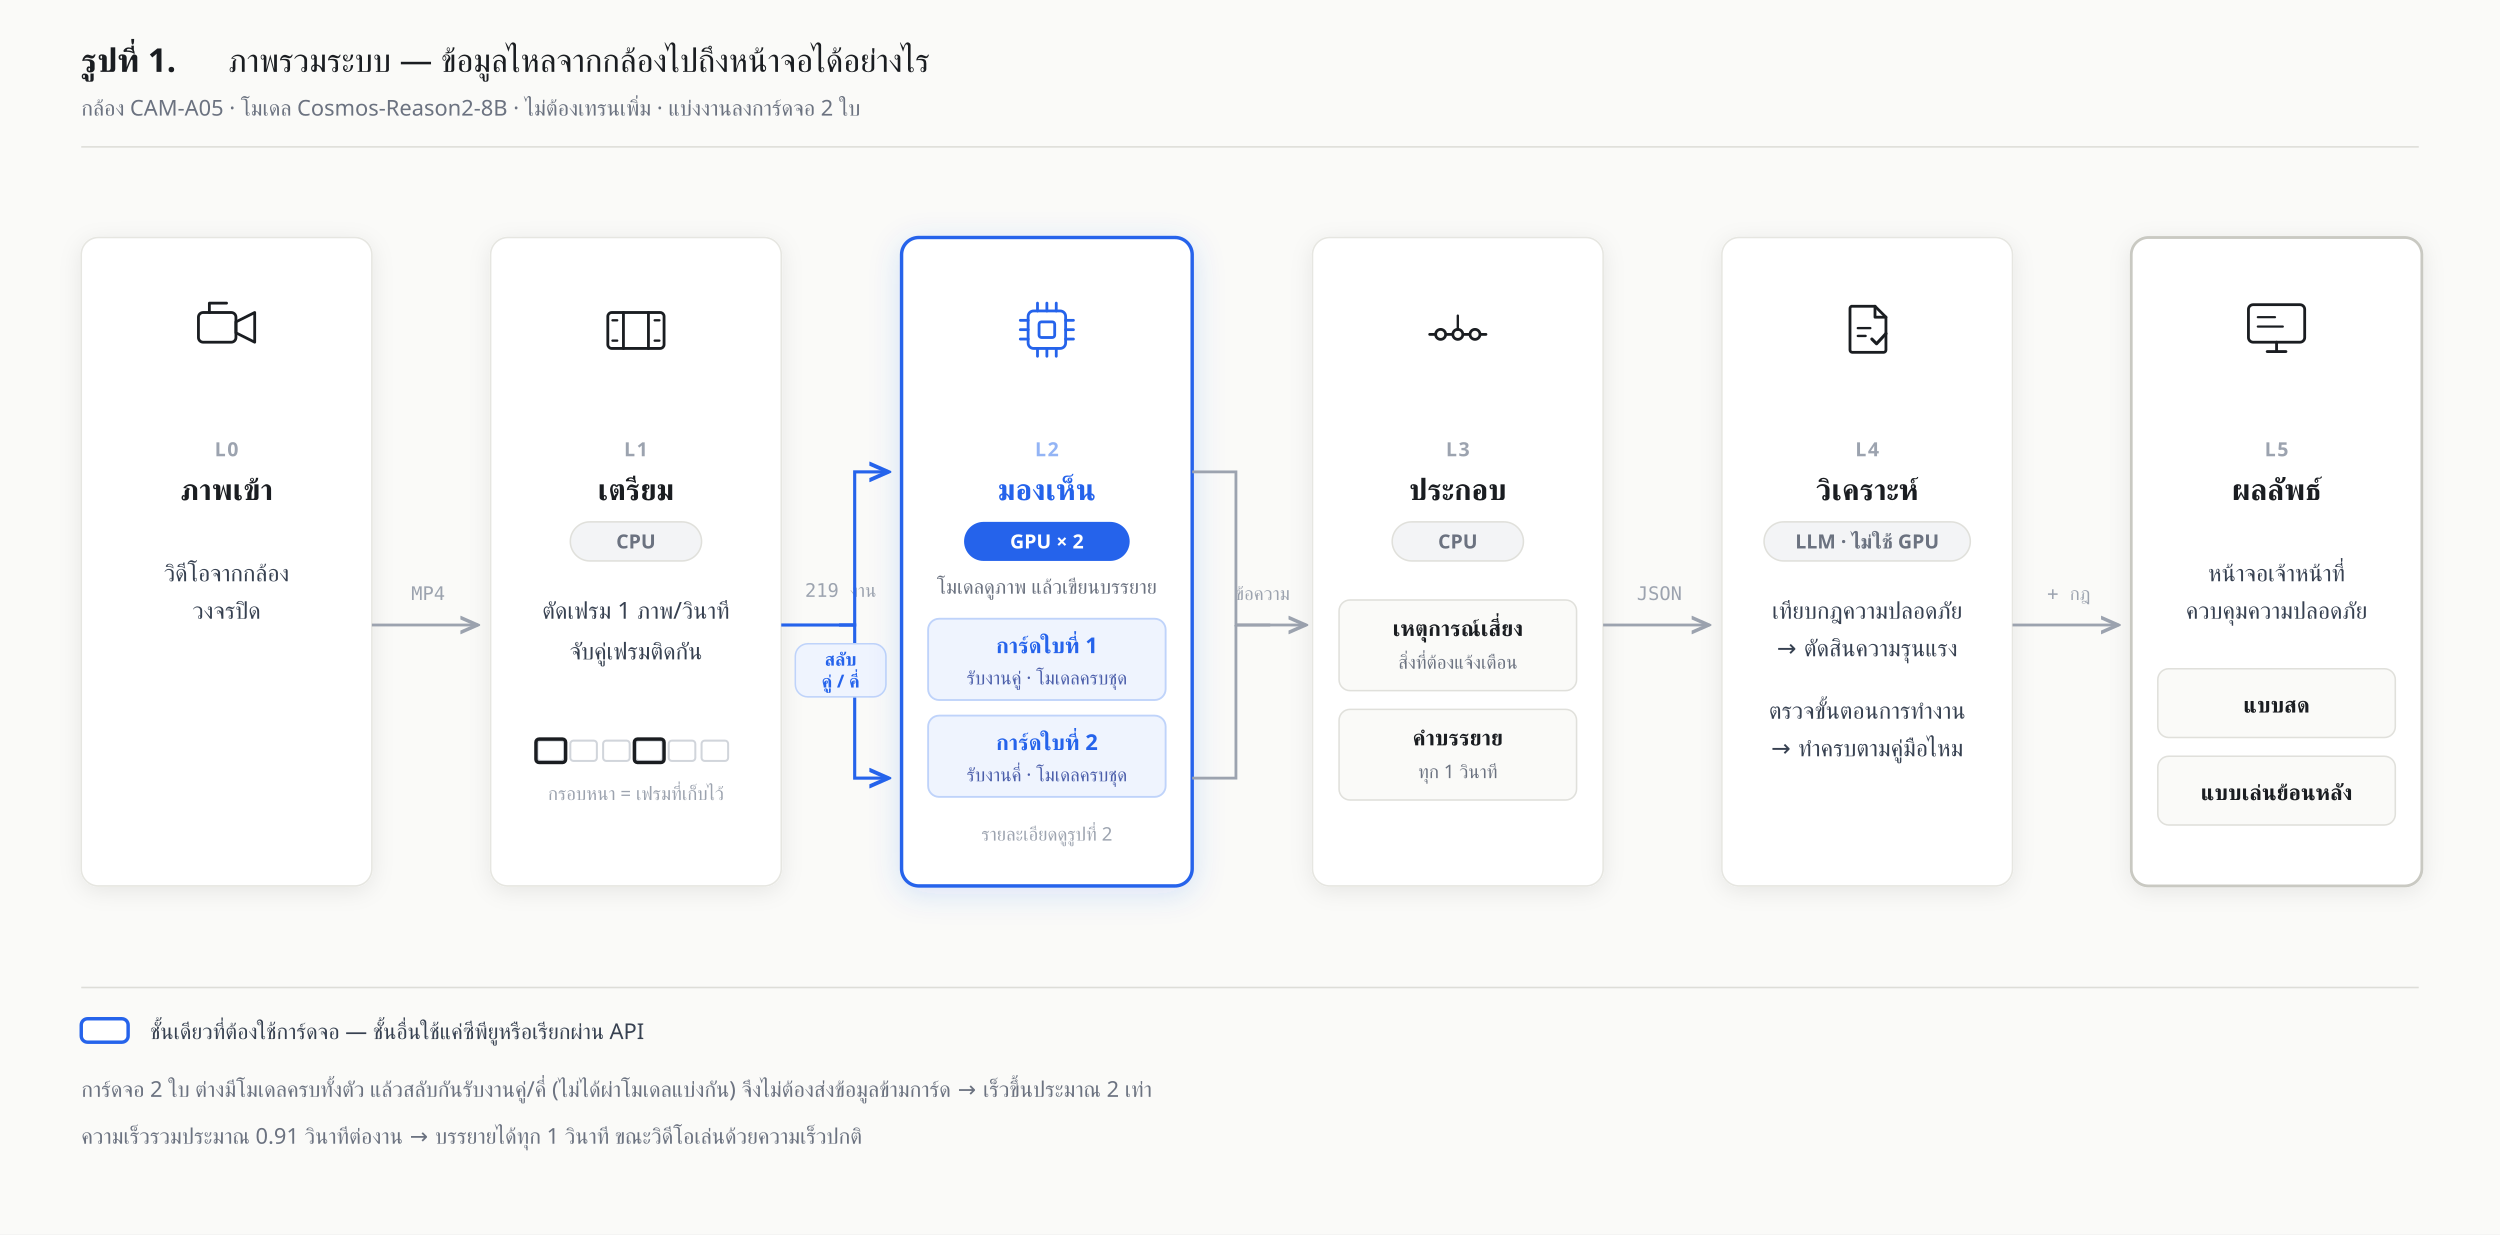
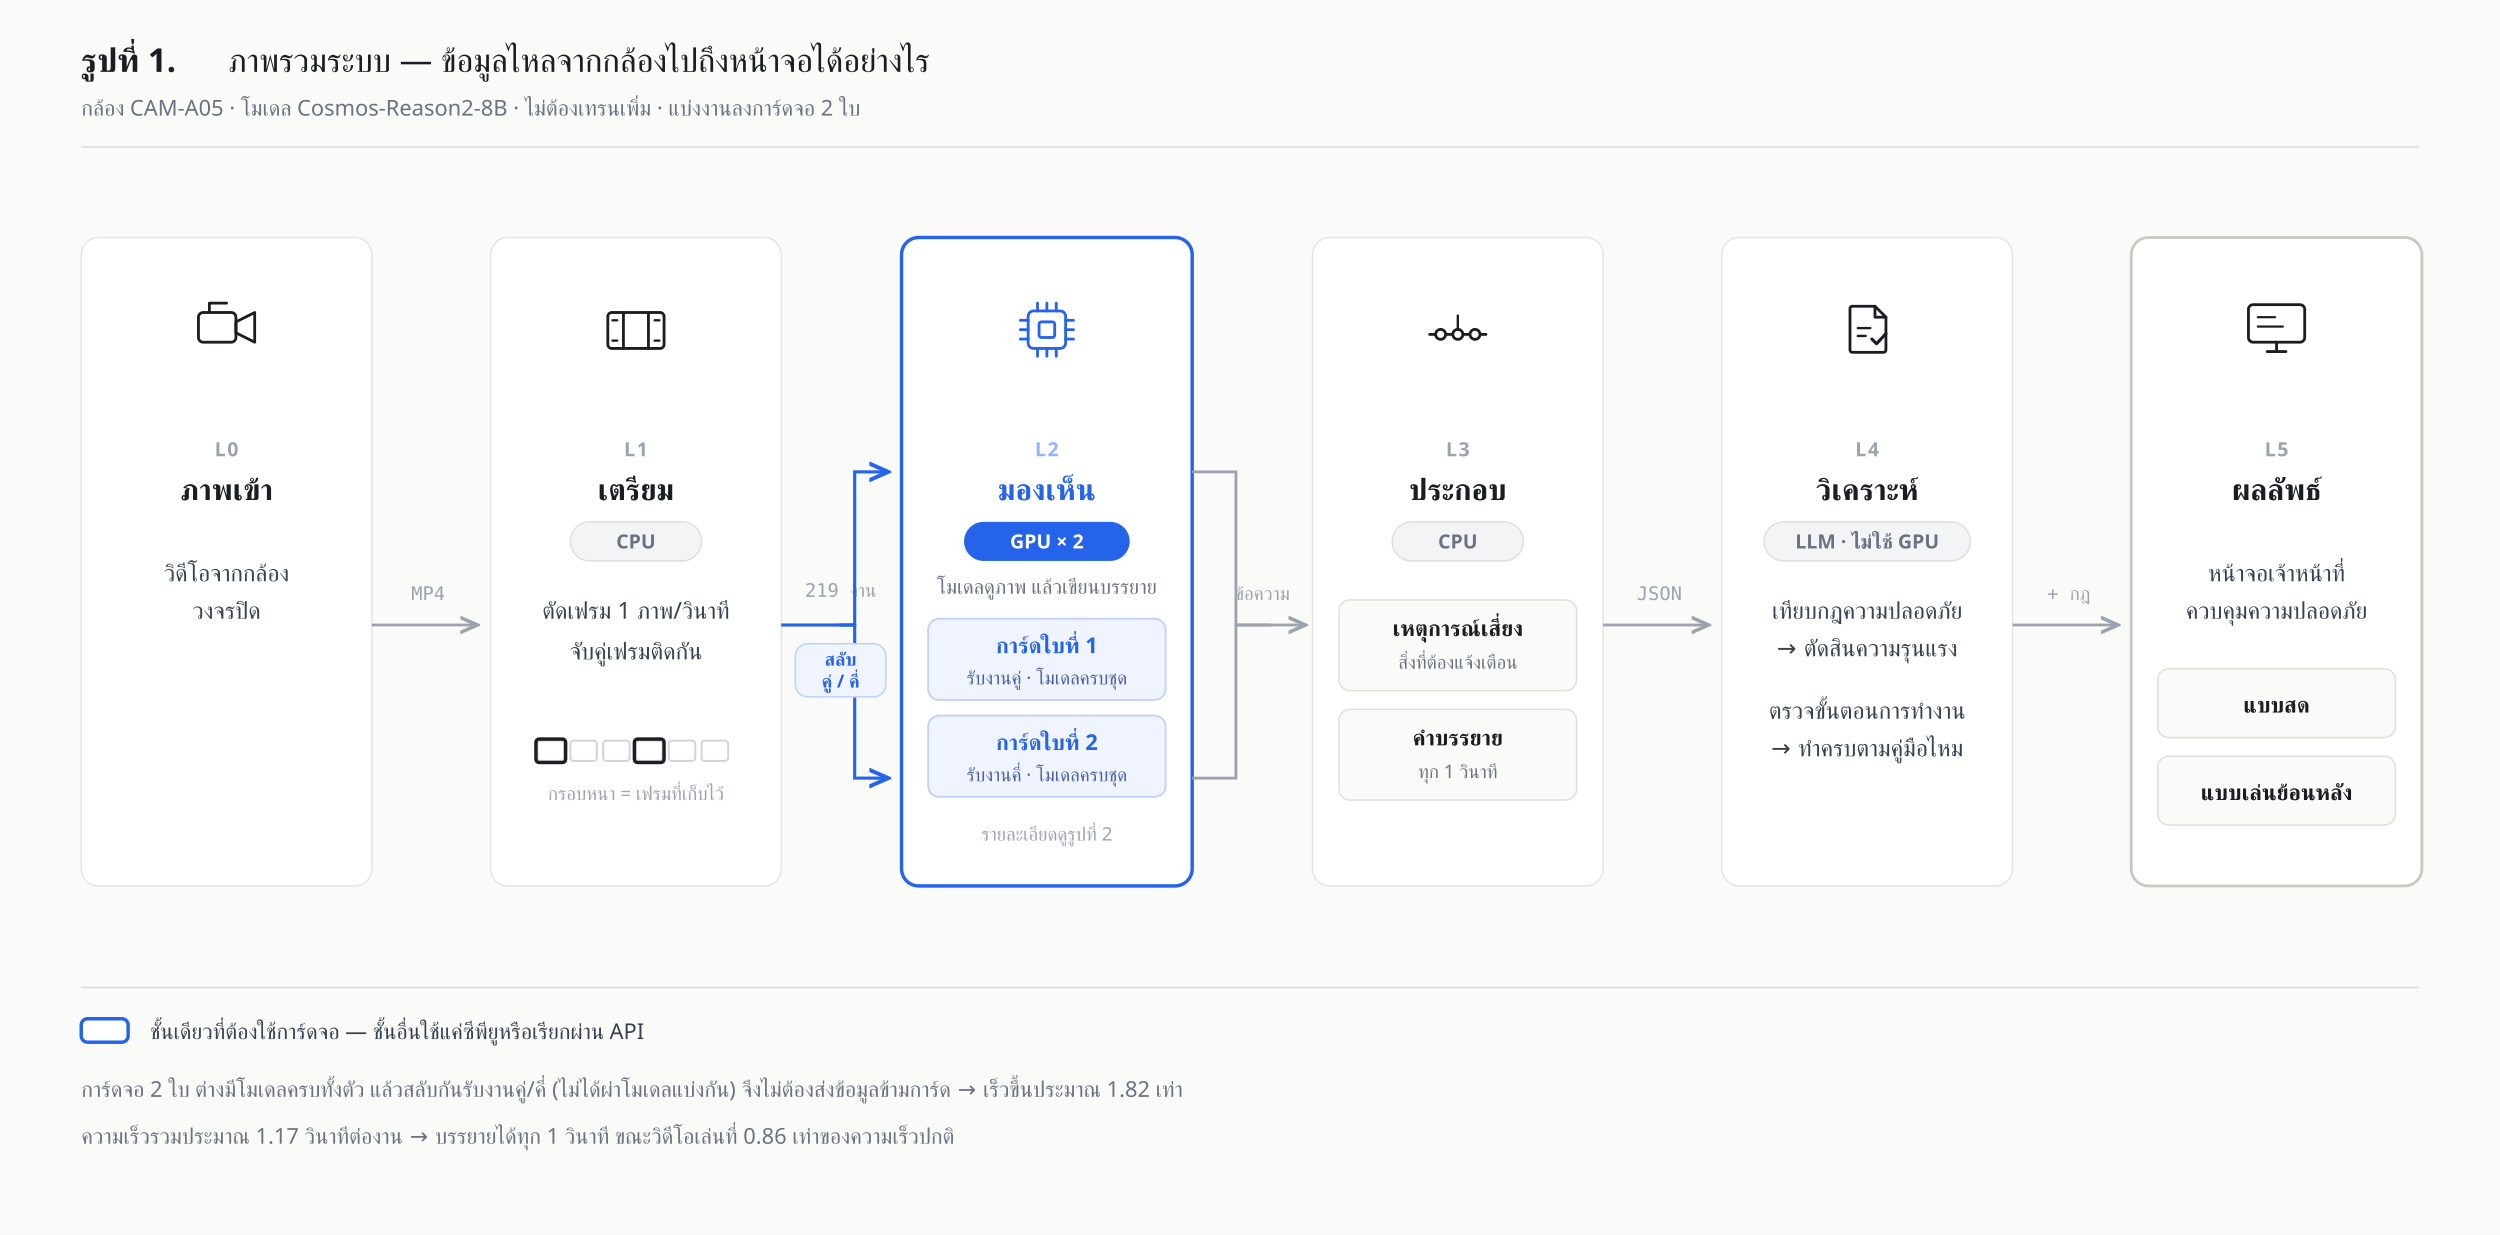
<svg xmlns="http://www.w3.org/2000/svg" viewBox="0 0 1600 790" width="1600" height="790" font-family="'Leelawadee UI', 'Segoe UI', Tahoma, sans-serif">
  <defs>
    <filter id="p1sh" x="-30%" y="-30%" width="160%" height="160%">
      <feDropShadow dx="0" dy="3" stdDeviation="7" flood-color="#1A1D21" flood-opacity="0.08" />
    </filter>
    <filter id="p1shB" x="-30%" y="-30%" width="160%" height="160%">
      <feDropShadow dx="0" dy="4" stdDeviation="10" flood-color="#2563EB" flood-opacity="0.16" />
    </filter>
    <marker id="p1a" viewBox="0 0 10 10" refX="9" refY="5" markerWidth="7" markerHeight="7" orient="auto">
      <path d="M0,1.2 L8.6,5 L0,8.8" fill="none" stroke="#9CA3AF" stroke-width="1.8" stroke-linecap="round" />
    </marker>
    <marker id="p1ab" viewBox="0 0 10 10" refX="9" refY="5" markerWidth="7" markerHeight="7" orient="auto">
      <path d="M0,1.2 L8.6,5 L0,8.8" fill="none" stroke="#2563EB" stroke-width="1.8" stroke-linecap="round" />
    </marker>
    <g id="p1cam" fill="none" stroke="#1A1D21" stroke-width="1.8" stroke-linejoin="round" stroke-linecap="round">
      <rect x="1" y="8" width="24" height="19" rx="3" />
      <path d="M25,14 L37,8 L37,27 L25,21 Z" />
      <path d="M8,8 L8,2 L19,2" />
    </g>
    <g id="p1film" fill="none" stroke="#1A1D21" stroke-width="1.8" stroke-linecap="round">
      <rect x="1" y="6" width="36" height="23" rx="2.5" />
      <path d="M11,6 V29 M27,6 V29" />
      <path d="M4,11 h3 M4,24 h3 M31,11 h3 M31,24 h3" stroke-width="1.5" />
    </g>
    <g id="p1chip" fill="none" stroke="#2563EB" stroke-width="1.8" stroke-linecap="round">
      <rect x="7" y="7" width="24" height="24" rx="3.5" />
      <rect x="14" y="14" width="10" height="10" rx="1.5" />
      <path d="M13,7 V2 M19,7 V2 M25,7 V2 M13,31 V36 M19,31 V36 M25,31 V36 M7,13 H2 M7,19 H2 M7,25 H2 M31,13 H36 M31,19 H36 M31,25 H36" />
    </g>
    <g id="p1tl" fill="none" stroke="#1A1D21" stroke-width="1.8" stroke-linecap="round">
      <path d="M1,20 H37" />
      <circle cx="8" cy="20" r="3.2" fill="#FAFAF8" />
      <circle cx="19" cy="20" r="3.2" fill="#FAFAF8" />
      <circle cx="30" cy="20" r="3.2" fill="#FAFAF8" />
      <path d="M19,17 V8" stroke-width="1.5" />
    </g>
    <g id="p1doc" fill="none" stroke="#1A1D21" stroke-width="1.8" stroke-linejoin="round" stroke-linecap="round">
      <path d="M6,2 h15 l7,7 v21 a1.5,1.5 0 0 1 -1.5,1.5 h-20 a1.5,1.5 0 0 1 -1.5,-1.5 V3.5 A1.5,1.5 0 0 1 6,2 z" />
      <path d="M21,2 v7 h7" />
      <path d="M10,16 h8 M10,21 h5" stroke-width="1.5" />
      <path d="M19,23 l3,3 l6,-6.5" stroke-width="2" />
    </g>
    <g id="p1mon" fill="none" stroke="#1A1D21" stroke-width="1.8" stroke-linejoin="round" stroke-linecap="round">
      <rect x="1" y="3" width="36" height="24" rx="3" />
      <path d="M13,33 h12 M19,27 v6" />
      <path d="M7,11 h11 M7,17 h16" stroke-width="1.4" />
    </g>
  </defs>
  <rect x="0" y="0" width="1600" height="790" fill="#FAFAF8" />
  <text x="52" y="46" font-size="21" font-weight="700" fill="#1A1D21">รูปที่ 1.</text>
  <text x="146" y="46" font-size="21" fill="#1A1D21">ภาพรวมระบบ — ข้อมูลไหลจากกล้องไปถึงหน้าจอได้อย่างไร</text>
  <text x="52" y="74" font-size="14" fill="#6B7280">กล้อง CAM-A05 · โมเดล Cosmos-Reason2-8B · ไม่ต้องเทรนเพิ่ม · แบ่งงานลงการ์ดจอ 2 ใบ</text>
  <line x1="52" y1="94" x2="1548" y2="94" stroke="#DDDDD8" stroke-width="1" />
-   <rect x="52" y="152" width="186" height="415" rx="11" fill="#FFFFFF" stroke="#E6E6E1" stroke-width="1" filter="url(#p1sh)" />
+   <rect x="52" y="152" width="186" height="415" rx="11" fill="#FFFFFF" stroke="#E6E6E1" stroke-width="1" />
  <use href="#p1cam" x="126" y="192" />
  <text x="145" y="292" text-anchor="middle" font-size="12.5" font-weight="700" fill="#9CA3AF" letter-spacing="1">L0</text>
  <text x="145" y="320" text-anchor="middle" font-size="19" font-weight="700" fill="#1A1D21">ภาพเข้า</text>
  <text x="145" y="372" text-anchor="middle" font-size="15" fill="#374151">วิดีโอจากกล้อง</text>
  <text x="145" y="396" text-anchor="middle" font-size="15" fill="#374151">วงจรปิด</text>
  <line x1="238" y1="400" x2="306" y2="400" stroke="#9CA3AF" stroke-width="1.8" marker-end="url(#p1a)" />
  <text x="274" y="384" text-anchor="middle" font-size="12" fill="#9CA3AF" font-family="Consolas, monospace">MP4</text>
-   <rect x="314" y="152" width="186" height="415" rx="11" fill="#FFFFFF" stroke="#E6E6E1" stroke-width="1" filter="url(#p1sh)" />
+   <rect x="314" y="152" width="186" height="415" rx="11" fill="#FFFFFF" stroke="#E6E6E1" stroke-width="1" />
  <use href="#p1film" x="388" y="194" />
  <text x="407" y="292" text-anchor="middle" font-size="12.5" font-weight="700" fill="#9CA3AF" letter-spacing="1">L1</text>
  <text x="407" y="320" text-anchor="middle" font-size="19" font-weight="700" fill="#1A1D21">เตรียม</text>
  <rect x="365" y="334" width="84" height="25" rx="12.5" fill="#F3F4F6" stroke="#E0E0DB" />
  <text x="407" y="351" text-anchor="middle" font-size="12.5" font-weight="700" fill="#6B7280">CPU</text>
  <text x="407" y="396" text-anchor="middle" font-size="15" fill="#374151">ตัดเฟรม 1 ภาพ/วินาที</text>
  <text x="407" y="422" text-anchor="middle" font-size="15" fill="#374151">จับคู่เฟรมติดกัน</text>
  <g stroke="#D1D5DB" fill="#FFFFFF" stroke-width="1.3">
    <rect x="344" y="474" width="17" height="13" rx="2" />
    <rect x="365" y="474" width="17" height="13" rx="2" />
    <rect x="386" y="474" width="17" height="13" rx="2" />
    <rect x="407" y="474" width="17" height="13" rx="2" />
    <rect x="428" y="474" width="17" height="13" rx="2" />
    <rect x="449" y="474" width="17" height="13" rx="2" />
  </g>
  <rect x="343" y="473" width="19" height="15" rx="2" fill="none" stroke="#1A1D21" stroke-width="2.2" />
  <rect x="406" y="473" width="19" height="15" rx="2" fill="none" stroke="#1A1D21" stroke-width="2.2" />
  <text x="407" y="512" text-anchor="middle" font-size="12" fill="#9CA3AF">กรอบหนา = เฟรมที่เก็บไว้</text>
  <path d="M500,400 L537,400" fill="none" stroke="#2563EB" stroke-width="2" />
  <text x="538" y="382" text-anchor="middle" font-size="12" fill="#9CA3AF" font-family="Consolas, monospace">219 งาน</text>
  <path d="M537,400 L547,400 L547,302 L569,302" fill="none" stroke="#2563EB" stroke-width="2" marker-end="url(#p1ab)" />
  <path d="M537,400 L547,400 L547,498 L569,498" fill="none" stroke="#2563EB" stroke-width="2" marker-end="url(#p1ab)" />
  <rect x="509" y="412" width="58" height="34" rx="8" fill="#EFF4FE" stroke="#BFD3FA" />
  <text x="538" y="426" text-anchor="middle" font-size="11.5" font-weight="700" fill="#2563EB">สลับ</text>
  <text x="538" y="440" text-anchor="middle" font-size="11.5" font-weight="700" fill="#2563EB">คู่ / คี่</text>
-   <rect x="577" y="152" width="186" height="415" rx="11" fill="#FFFFFF" stroke="#2563EB" stroke-width="2.2" filter="url(#p1shB)" />
+   <rect x="577" y="152" width="186" height="415" rx="11" fill="#FFFFFF" stroke="#2563EB" stroke-width="2.2" />
  <use href="#p1chip" x="651" y="192" />
  <text x="670" y="292" text-anchor="middle" font-size="12.5" font-weight="700" fill="#93B4F5" letter-spacing="1">L2</text>
  <text x="670" y="320" text-anchor="middle" font-size="19" font-weight="700" fill="#2563EB">มองเห็น</text>
  <rect x="617" y="334" width="106" height="25" rx="12.5" fill="#2563EB" />
  <text x="670" y="351" text-anchor="middle" font-size="12.5" font-weight="700" fill="#FFFFFF">GPU × 2</text>
  <text x="670" y="380" text-anchor="middle" font-size="13" fill="#6B7280">โมเดลดูภาพ แล้วเขียนบรรยาย</text>
  <rect x="594" y="396" width="152" height="52" rx="7" fill="#EFF4FE" stroke="#BFD3FA" stroke-width="1.2" />
  <text x="670" y="418" text-anchor="middle" font-size="14" font-weight="700" fill="#2563EB">การ์ดใบที่ 1</text>
  <text x="670" y="438" text-anchor="middle" font-size="12" fill="#4B5EAA">รับงานคู่ · โมเดลครบชุด</text>
  <rect x="594" y="458" width="152" height="52" rx="7" fill="#EFF4FE" stroke="#BFD3FA" stroke-width="1.2" />
  <text x="670" y="480" text-anchor="middle" font-size="14" font-weight="700" fill="#2563EB">การ์ดใบที่ 2</text>
  <text x="670" y="500" text-anchor="middle" font-size="12" fill="#4B5EAA">รับงานคี่ · โมเดลครบชุด</text>
  <text x="670" y="538" text-anchor="middle" font-size="12" fill="#9CA3AF">รายละเอียดดูรูปที่ 2</text>
  <path d="M763,302 L791,302 L791,400 L813,400" fill="none" stroke="#9CA3AF" stroke-width="1.8" />
  <path d="M763,498 L791,498 L791,400" fill="none" stroke="#9CA3AF" stroke-width="1.8" />
  <line x1="791" y1="400" x2="836" y2="400" stroke="#9CA3AF" stroke-width="1.8" marker-end="url(#p1a)" />
  <text x="808" y="384" text-anchor="middle" font-size="12" fill="#9CA3AF" font-family="Consolas, monospace">ข้อความ</text>
-   <rect x="840" y="152" width="186" height="415" rx="11" fill="#FFFFFF" stroke="#E6E6E1" stroke-width="1" filter="url(#p1sh)" />
+   <rect x="840" y="152" width="186" height="415" rx="11" fill="#FFFFFF" stroke="#E6E6E1" stroke-width="1" />
  <use href="#p1tl" x="914" y="194" />
  <text x="933" y="292" text-anchor="middle" font-size="12.5" font-weight="700" fill="#9CA3AF" letter-spacing="1">L3</text>
  <text x="933" y="320" text-anchor="middle" font-size="19" font-weight="700" fill="#1A1D21">ประกอบ</text>
  <rect x="891" y="334" width="84" height="25" rx="12.5" fill="#F3F4F6" stroke="#E0E0DB" />
  <text x="933" y="351" text-anchor="middle" font-size="12.5" font-weight="700" fill="#6B7280">CPU</text>
  <rect x="857" y="384" width="152" height="58" rx="7" fill="#FAFAF8" stroke="#E0E0DB" />
  <text x="933" y="407" text-anchor="middle" font-size="14" font-weight="700" fill="#1A1D21">เหตุการณ์เสี่ยง</text>
  <text x="933" y="428" text-anchor="middle" font-size="12" fill="#6B7280">สิ่งที่ต้องแจ้งเตือน</text>
  <rect x="857" y="454" width="152" height="58" rx="7" fill="#FAFAF8" stroke="#E0E0DB" />
  <text x="933" y="477" text-anchor="middle" font-size="14" font-weight="700" fill="#1A1D21">คำบรรยาย</text>
  <text x="933" y="498" text-anchor="middle" font-size="12" fill="#6B7280">ทุก 1 วินาที</text>
  <line x1="1026" y1="400" x2="1094" y2="400" stroke="#9CA3AF" stroke-width="1.8" marker-end="url(#p1a)" />
  <text x="1062" y="384" text-anchor="middle" font-size="12" fill="#9CA3AF" font-family="Consolas, monospace">JSON</text>
-   <rect x="1102" y="152" width="186" height="415" rx="11" fill="#FFFFFF" stroke="#E6E6E1" stroke-width="1" filter="url(#p1sh)" />
+   <rect x="1102" y="152" width="186" height="415" rx="11" fill="#FFFFFF" stroke="#E6E6E1" stroke-width="1" />
  <use href="#p1doc" x="1179" y="194" />
  <text x="1195" y="292" text-anchor="middle" font-size="12.5" font-weight="700" fill="#9CA3AF" letter-spacing="1">L4</text>
  <text x="1195" y="320" text-anchor="middle" font-size="19" font-weight="700" fill="#1A1D21">วิเคราะห์</text>
  <rect x="1129" y="334" width="132" height="25" rx="12.5" fill="#F3F4F6" stroke="#E0E0DB" />
  <text x="1195" y="351" text-anchor="middle" font-size="12.5" font-weight="700" fill="#6B7280">LLM · ไม่ใช้ GPU</text>
  <text x="1195" y="396" text-anchor="middle" font-size="15" fill="#374151">เทียบกฎความปลอดภัย</text>
  <text x="1195" y="420" text-anchor="middle" font-size="15" fill="#374151">→ ตัดสินความรุนแรง</text>
  <text x="1195" y="460" text-anchor="middle" font-size="15" fill="#374151">ตรวจขั้นตอนการทำงาน</text>
  <text x="1195" y="484" text-anchor="middle" font-size="15" fill="#374151">→ ทำครบตามคู่มือไหม</text>
  <line x1="1288" y1="400" x2="1356" y2="400" stroke="#9CA3AF" stroke-width="1.8" marker-end="url(#p1a)" />
  <text x="1324" y="384" text-anchor="middle" font-size="12" fill="#9CA3AF" font-family="Consolas, monospace">+ กฎ</text>
-   <rect x="1364" y="152" width="186" height="415" rx="11" fill="#FFFFFF" stroke="#C9C9C2" stroke-width="1.8" filter="url(#p1sh)" />
+   <rect x="1364" y="152" width="186" height="415" rx="11" fill="#FFFFFF" stroke="#C9C9C2" stroke-width="1.8" />
  <use href="#p1mon" x="1438" y="192" />
  <text x="1457" y="292" text-anchor="middle" font-size="12.5" font-weight="700" fill="#9CA3AF" letter-spacing="1">L5</text>
  <text x="1457" y="320" text-anchor="middle" font-size="19" font-weight="700" fill="#1A1D21">ผลลัพธ์</text>
  <text x="1457" y="372" text-anchor="middle" font-size="15" fill="#374151">หน้าจอเจ้าหน้าที่</text>
  <text x="1457" y="396" text-anchor="middle" font-size="15" fill="#374151">ควบคุมความปลอดภัย</text>
  <rect x="1381" y="428" width="152" height="44" rx="7" fill="#FAFAF8" stroke="#E0E0DB" />
  <text x="1457" y="456" text-anchor="middle" font-size="14" font-weight="700" fill="#1A1D21">แบบสด</text>
  <rect x="1381" y="484" width="152" height="44" rx="7" fill="#FAFAF8" stroke="#E0E0DB" />
  <text x="1457" y="512" text-anchor="middle" font-size="14" font-weight="700" fill="#1A1D21">แบบเล่นย้อนหลัง</text>
  <line x1="52" y1="632" x2="1548" y2="632" stroke="#DDDDD8" stroke-width="1" />
  <rect x="52" y="652" width="30" height="15" rx="4" fill="#FFFFFF" stroke="#2563EB" stroke-width="2.2" />
  <text x="96" y="665" font-size="14" fill="#374151">ชั้นเดียวที่ต้องใช้การ์ดจอ — ชั้นอื่นใช้แค่ซีพียูหรือเรียกผ่าน API</text>
-   <text x="52" y="702" font-size="14" fill="#6B7280">การ์ดจอ 2 ใบ ต่างมีโมเดลครบทั้งตัว แล้วสลับกันรับงานคู่/คี่ (ไม่ได้ผ่าโมเดลแบ่งกัน) จึงไม่ต้องส่งข้อมูลข้ามการ์ด → เร็วขึ้นประมาณ 2 เท่า</text>
-   <text x="52" y="732" font-size="14" fill="#6B7280">ความเร็วรวมประมาณ 0.91 วินาทีต่องาน → บรรยายได้ทุก 1 วินาที ขณะวิดีโอเล่นด้วยความเร็วปกติ</text>
+   <text x="52" y="702" font-size="14" fill="#6B7280">การ์ดจอ 2 ใบ ต่างมีโมเดลครบทั้งตัว แล้วสลับกันรับงานคู่/คี่ (ไม่ได้ผ่าโมเดลแบ่งกัน) จึงไม่ต้องส่งข้อมูลข้ามการ์ด → เร็วขึ้นประมาณ 1.82 เท่า</text>
+   <text x="52" y="732" font-size="14" fill="#6B7280">ความเร็วรวมประมาณ 1.17 วินาทีต่องาน → บรรยายได้ทุก 1 วินาที ขณะวิดีโอเล่นที่ 0.86 เท่าของความเร็วปกติ</text>
</svg>
